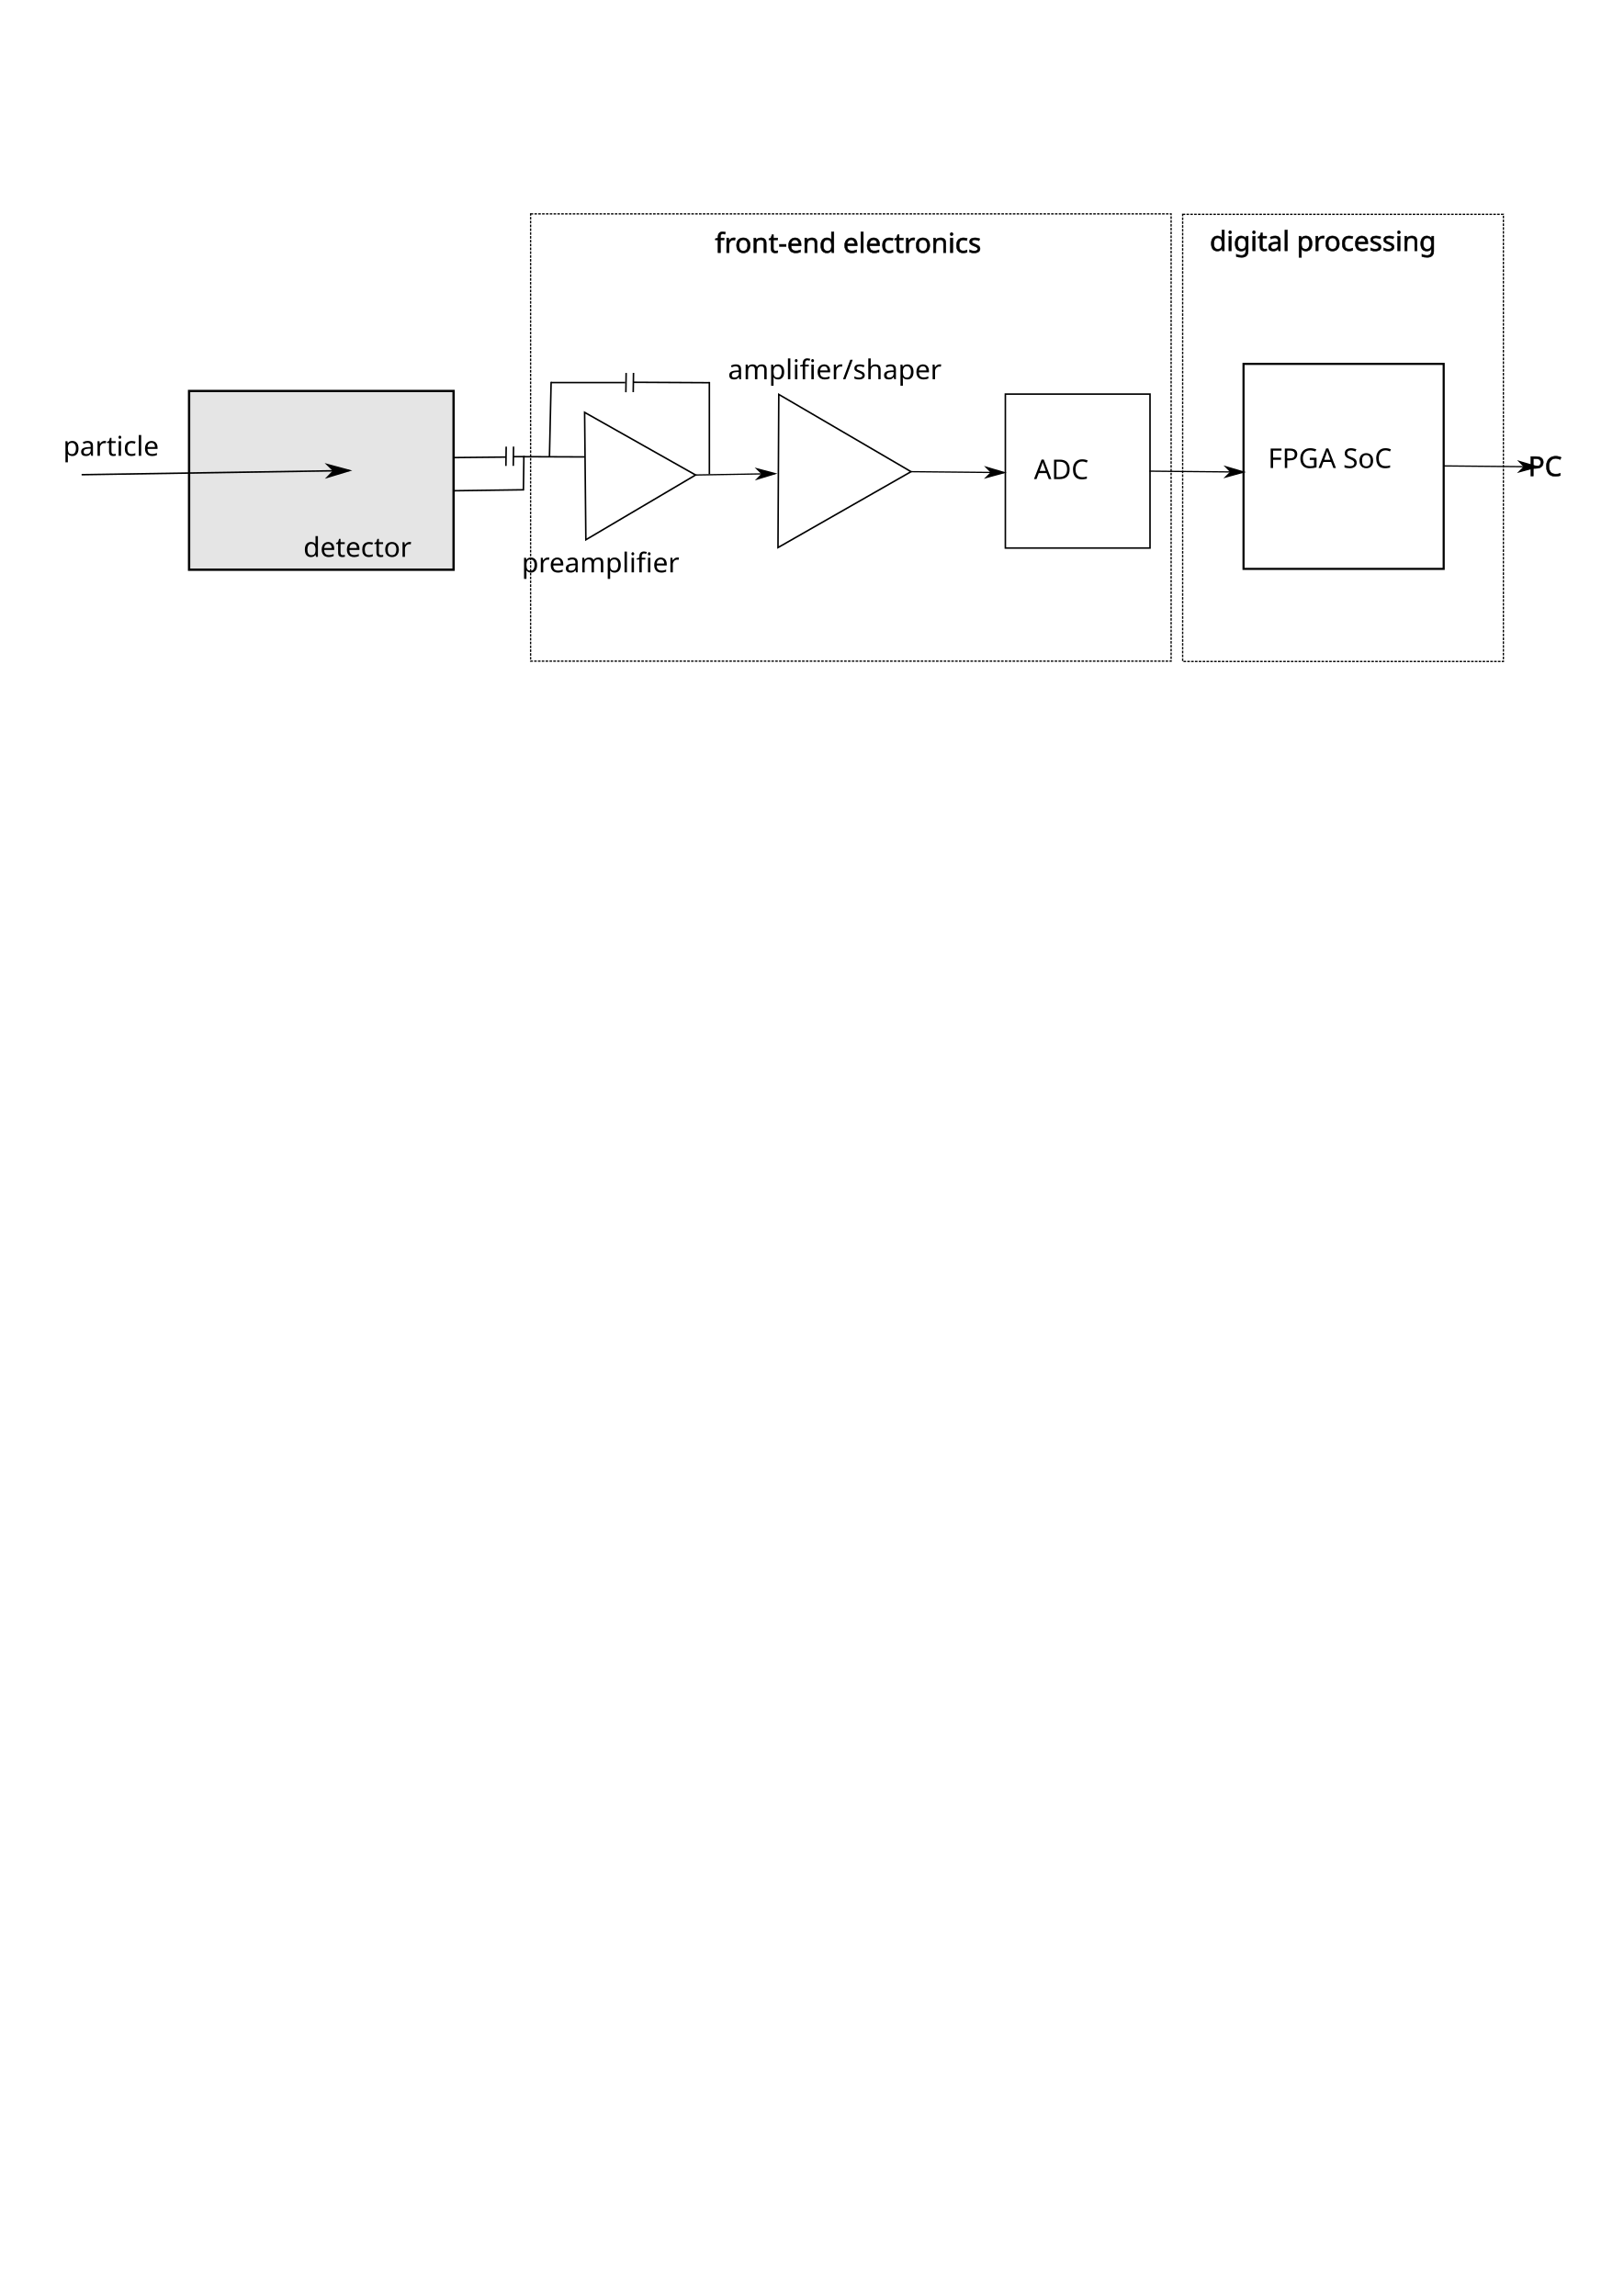
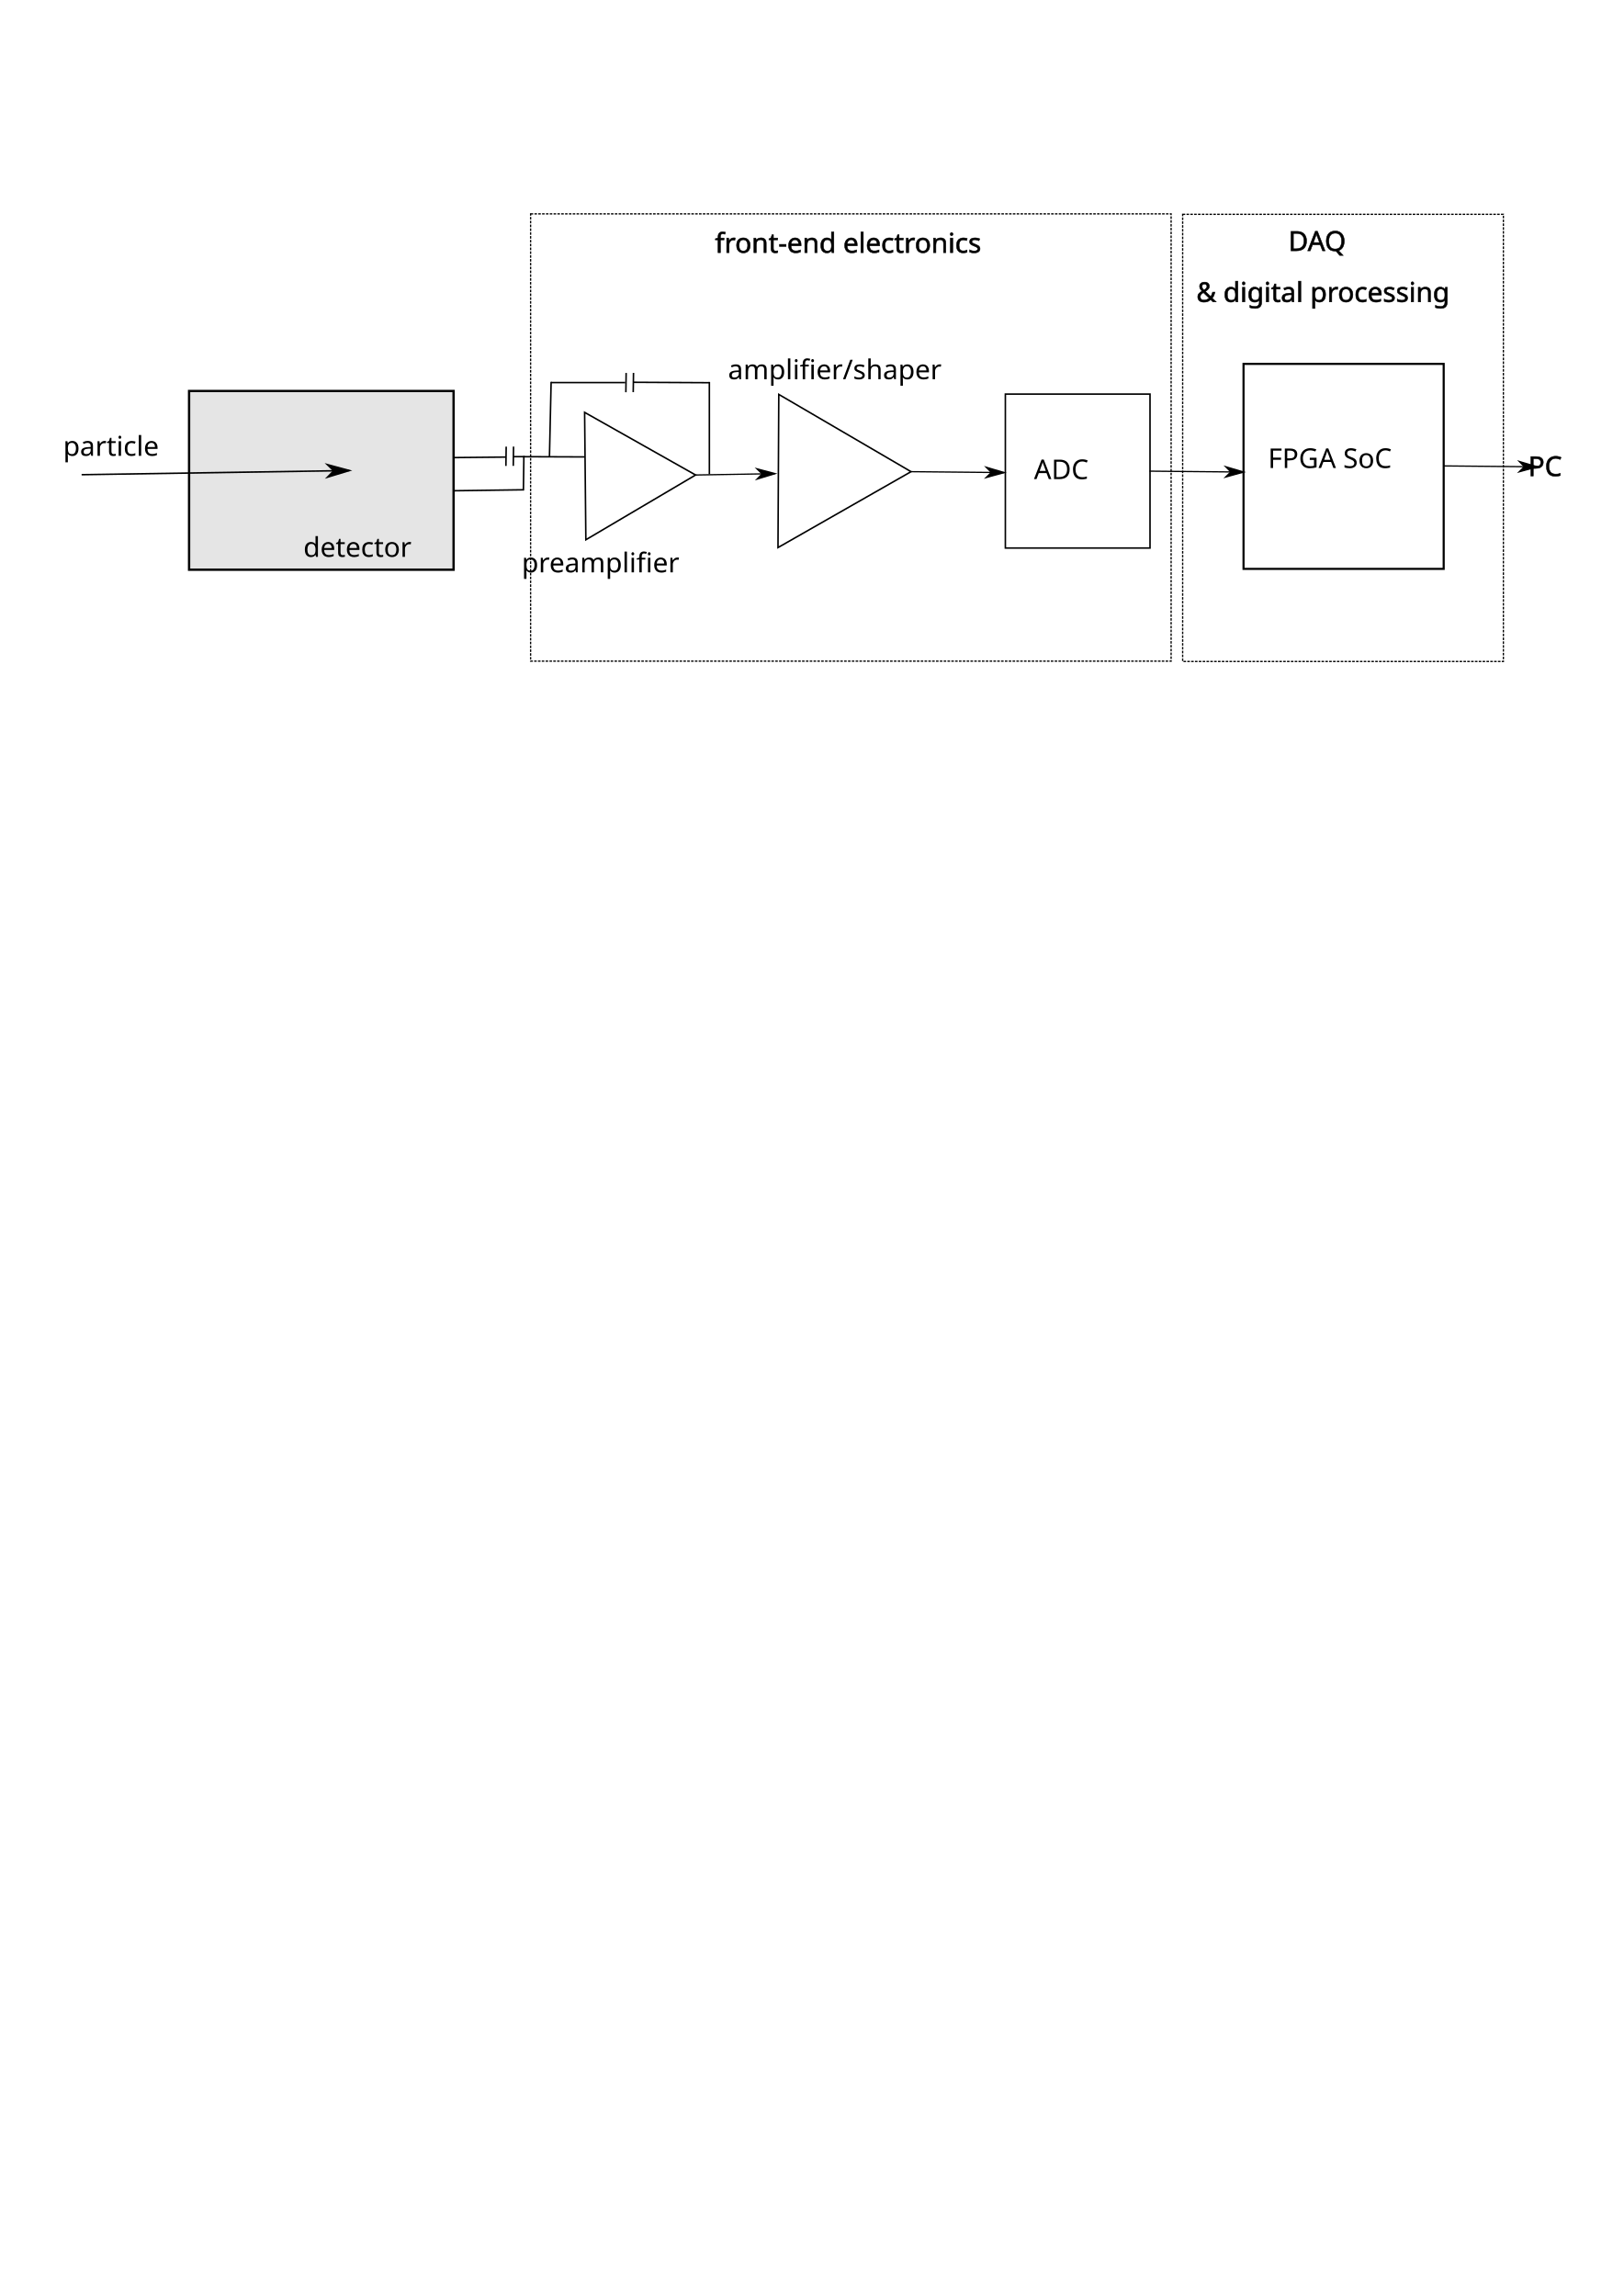
<svg xmlns="http://www.w3.org/2000/svg" xmlns:ns1="http://www.openswatchbook.org/uri/2009/osb" width="210mm" height="297mm" viewBox="0 0 210 297" version="1.1" id="svg14084">
  <defs id="defs14078">
    <marker orient="auto" refY="0.0" refX="0.0" id="marker15036" style="overflow:visible;">
      <path id="path15034" d="M 0.0,0.0 L 5.0,-5.0 L -12.5,0.0 L 5.0,5.0 L 0.0,0.0 z " style="fill-rule:evenodd;stroke:#000000;stroke-width:1pt;stroke-opacity:1;fill:#000000;fill-opacity:1" transform="scale(0.8) rotate(180) translate(12.5,0)" />
    </marker>
    <marker style="overflow:visible;" id="marker14954" refX="0.0" refY="0.0" orient="auto">
      <path transform="scale(0.8) rotate(180) translate(12.5,0)" style="fill-rule:evenodd;stroke:#000000;stroke-width:1pt;stroke-opacity:1;fill:#000000;fill-opacity:1" d="M 0.0,0.0 L 5.0,-5.0 L -12.5,0.0 L 5.0,5.0 L 0.0,0.0 z " id="path14952" />
    </marker>
    <marker orient="auto" refY="0.0" refX="0.0" id="marker14854" style="overflow:visible;">
      <path id="path14852" d="M 0.0,0.0 L 5.0,-5.0 L -12.5,0.0 L 5.0,5.0 L 0.0,0.0 z " style="fill-rule:evenodd;stroke:#000000;stroke-width:1pt;stroke-opacity:1;fill:#000000;fill-opacity:1" transform="scale(0.8) rotate(180) translate(12.5,0)" />
    </marker>
    <marker orient="auto" refY="0.0" refX="0.0" id="Arrow1Lend" style="overflow:visible;">
      <path id="path4548" d="M 0.0,0.0 L 5.0,-5.0 L -12.5,0.0 L 5.0,5.0 L 0.0,0.0 z " style="fill-rule:evenodd;stroke:#000000;stroke-width:1pt;stroke-opacity:1;fill:#000000;fill-opacity:1" transform="scale(0.8) rotate(180) translate(12.5,0)" />
    </marker>
    <linearGradient id="linearGradient14641" ns1:paint="solid">
      <stop style="stop-color:#000000;stop-opacity:1;" offset="0" id="stop14639" />
    </linearGradient>
    <marker orient="auto" refY="0" refX="0" id="marker15036-2" style="overflow:visible">
      <path id="path15034-2" d="M 0,0 5,-5 -12.5,0 5,5 Z" style="fill:#000000;fill-opacity:1;fill-rule:evenodd;stroke:#000000;stroke-width:1pt;stroke-opacity:1" transform="matrix(-0.8,0,0,-0.8,-10,0)" />
    </marker>
  </defs>
  <g id="layer1">
    <rect style="opacity:1;fill:#000000;stroke:#000000;stroke-width:0.3;stroke-miterlimit:4;stroke-dasharray:none;stroke-dashoffset:0;stroke-opacity:1;fill-opacity:0.102" id="rect14094" width="34.21" height="23.119" x="24.455" y="50.577" />
    <path style="opacity:1;fill:none;stroke:#000000;stroke-width:0.2;stroke-miterlimit:4;stroke-dasharray:none;stroke-dashoffset:0;stroke-opacity:1;marker-end:url(#Arrow1Lend)" d="M 10.557,61.402 C 45.169,60.867 45.169,60.867 45.169,60.867" id="path14645" />
    <path style="opacity:1;fill:none;stroke:#000000;stroke-width:0.2;stroke-miterlimit:4;stroke-dasharray:none;stroke-dashoffset:0;stroke-opacity:1" id="path14693" d="M 75.771,69.821 75.611,53.342 89.962,61.443 Z" />
    <path style="opacity:1;fill:none;stroke:#000000;stroke-width:0.2;stroke-miterlimit:4;stroke-dasharray:none;stroke-dashoffset:0;stroke-opacity:1" id="path14693-4" d="m 100.649,70.846 0.046,-19.81 17.133,9.945 z" transform="rotate(0.1600259,106.3909,60.95399)" />
    <rect style="opacity:1;fill:none;stroke:#000000;stroke-width:0.2;stroke-miterlimit:4;stroke-dasharray:none;stroke-dashoffset:0;stroke-opacity:1" id="rect14710" width="18.709" height="19.912" x="130.027" y="50.978" />
    <path style="fill:none;fill-rule:evenodd;stroke:#000000;stroke-width:0.165;stroke-linecap:butt;stroke-linejoin:miter;stroke-miterlimit:3.8;stroke-dasharray:none;stroke-opacity:1;marker-end:url(#marker14854)" d="M 89.962,61.443 100.226,61.268" id="path14712" />
    <path style="fill:none;fill-rule:evenodd;stroke:#000000;stroke-width:0.165;stroke-linecap:butt;stroke-linejoin:miter;stroke-miterlimit:4;stroke-dasharray:none;stroke-opacity:1;marker-end:url(#marker14954)" d="m 117.828,61.013 12.041,0.117" id="path14714" />
    <path style="opacity:1;fill:#00c7b4;fill-opacity:0.102;stroke:#000000;stroke-width:0.2;stroke-miterlimit:4;stroke-dasharray:none;stroke-dashoffset:0;stroke-opacity:1" d="M 58.627,59.193 65.44,59.124" id="path14724" />
    <path style="opacity:1;fill:#00c7b4;fill-opacity:0.102;stroke:#000000;stroke-width:0.2;stroke-miterlimit:4;stroke-dasharray:none;stroke-dashoffset:0;stroke-opacity:1" d="m 58.652,63.482 9.045,-0.126" id="path14724-1" />
    <path style="opacity:1;fill:#00c7b4;fill-opacity:0.102;stroke:#000000;stroke-width:0.2;stroke-miterlimit:4;stroke-dasharray:none;stroke-dashoffset:0;stroke-opacity:1" d="m 65.467,57.778 c -0.036,2.495 -0.036,2.495 -0.036,2.495" id="path14741" />
    <path style="opacity:1;fill:#00c7b4;fill-opacity:0.102;stroke:#000000;stroke-width:0.2;stroke-miterlimit:4;stroke-dasharray:none;stroke-dashoffset:0;stroke-opacity:1" d="m 66.419,57.769 c -0.036,2.495 -0.036,2.495 -0.036,2.495" id="path14741-4" />
    <path style="opacity:1;fill:#00c7b4;fill-opacity:0.102;stroke:#000000;stroke-width:0.2;stroke-miterlimit:4;stroke-dasharray:none;stroke-dashoffset:0;stroke-opacity:1" d="m 66.419,59.07 9.206,0.036" id="path14758" />
    <path style="opacity:1;fill:#00c7b4;fill-opacity:0.102;stroke:#000000;stroke-width:0.2;stroke-miterlimit:4;stroke-dasharray:none;stroke-dashoffset:0;stroke-opacity:1" d="m 67.694,63.455 c 0.068,-4.322 0.057,-4.475 0.057,-4.475" id="path14760" />
    <path style="opacity:1;fill:#00c7b4;fill-opacity:0.102;stroke:#000000;stroke-width:0.2;stroke-miterlimit:4;stroke-dasharray:none;stroke-dashoffset:0;stroke-opacity:1" d="m 80.982,48.244 c -0.036,2.495 -0.036,2.495 -0.036,2.495" id="path14741-5" />
    <path style="opacity:1;fill:#00c7b4;fill-opacity:0.102;stroke:#000000;stroke-width:0.2;stroke-miterlimit:4;stroke-dasharray:none;stroke-dashoffset:0;stroke-opacity:1" d="m 81.933,48.235 c -0.036,2.495 -0.036,2.495 -0.036,2.495" id="path14741-4-7" />
    <path style="opacity:1;fill:#00c7b4;fill-opacity:0.102;stroke:#000000;stroke-width:0.2;stroke-miterlimit:4;stroke-dasharray:none;stroke-dashoffset:0;stroke-opacity:1" d="m 80.865,49.487 c -9.583,0 -9.583,0 -9.583,0" id="path14798" />
    <path style="opacity:1;fill:#00c7b4;fill-opacity:0.102;stroke:#000000;stroke-width:0.2;stroke-miterlimit:4;stroke-dasharray:none;stroke-dashoffset:0;stroke-opacity:1" d="m 71.28,49.389 c -0.215,9.511 -0.215,9.644 -0.215,9.644" id="path14800" />
    <path style="opacity:1;fill:#00c7b4;fill-opacity:0.102;stroke:#000000;stroke-width:0.2;stroke-miterlimit:4;stroke-dasharray:none;stroke-dashoffset:0;stroke-opacity:1" d="m 81.969,49.451 9.78,0.054" id="path14802" />
    <path style="opacity:1;fill:#00c7b4;fill-opacity:0.102;stroke:#000000;stroke-width:0.2;stroke-miterlimit:4;stroke-dasharray:none;stroke-dashoffset:0;stroke-opacity:1" d="m 91.744,49.402 0.003,11.948" id="path14804" />
    <rect style="opacity:1;fill:none;stroke:#000000;stroke-width:0.271;stroke-miterlimit:4;stroke-dasharray:none;stroke-dashoffset:0;stroke-opacity:1" id="rect14710-2" width="25.888" height="26.516" x="160.83" y="47.071" />
    <path style="fill:none;fill-rule:evenodd;stroke:#000000;stroke-width:0.165;stroke-linecap:butt;stroke-linejoin:miter;stroke-miterlimit:4;stroke-dasharray:none;stroke-opacity:1;marker-end:url(#marker15036)" d="m 148.668,60.946 12.174,0.117" id="path14714-9" />
    <text xml:space="preserve" style="font-style:normal;font-variant:normal;font-weight:normal;font-stretch:normal;font-size:3.528px;line-height:6.615px;font-family:sans-serif;-inkscape-font-specification:sans-serif;text-align:center;text-anchor:middle;opacity:1;fill:#000000;fill-opacity:1;stroke:#000000;stroke-width:0;stroke-miterlimit:4;stroke-dasharray:none;stroke-dashoffset:0;stroke-opacity:1" x="48.526" y="72.028" id="text14826">
      <tspan id="tspan14824" x="48.526" y="72.028" style="font-size:3.528px;fill:#000000;fill-opacity:1;stroke-width:0;stroke-miterlimit:4;stroke-dasharray:none">detector</tspan>
    </text>
    <text xml:space="preserve" style="font-style:normal;font-variant:normal;font-weight:normal;font-stretch:normal;font-size:3.528px;line-height:6.615px;font-family:sans-serif;-inkscape-font-specification:sans-serif;text-align:center;text-anchor:middle;opacity:1;fill:#000000;fill-opacity:1;stroke:#000000;stroke-width:0;stroke-miterlimit:4;stroke-dasharray:none;stroke-dashoffset:0;stroke-opacity:1" x="16.654" y="58.963" id="text14830">
      <tspan id="tspan14828" x="16.654" y="58.963" style="stroke-width:0">particle</tspan>
    </text>
    <text xml:space="preserve" style="font-style:normal;font-variant:normal;font-weight:normal;font-stretch:normal;font-size:3.528px;line-height:6.615px;font-family:sans-serif;-inkscape-font-specification:sans-serif;text-align:center;text-anchor:middle;opacity:1;fill:#000000;fill-opacity:1;stroke:#000000;stroke-width:0;stroke-miterlimit:4;stroke-dasharray:none;stroke-dashoffset:0;stroke-opacity:1" x="79.968" y="74.037" id="text14834">
      <tspan id="tspan14832" x="79.968" y="74.037" style="stroke-width:0">preamplifier</tspan>
    </text>
    <text xml:space="preserve" style="font-style:normal;font-variant:normal;font-weight:normal;font-stretch:normal;font-size:3.528px;line-height:6.615px;font-family:sans-serif;-inkscape-font-specification:sans-serif;text-align:center;text-anchor:middle;opacity:1;fill:#000000;fill-opacity:1;stroke:#000000;stroke-width:0;stroke-miterlimit:4;stroke-dasharray:none;stroke-dashoffset:0;stroke-opacity:1" x="110.261" y="49.057" id="text14838">
      <tspan id="tspan14836" x="110.261" y="49.057" style="stroke-width:0">amplifier/shaper</tspan>
    </text>
    <text xml:space="preserve" style="font-style:normal;font-variant:normal;font-weight:normal;font-stretch:normal;font-size:3.528px;line-height:6.615px;font-family:sans-serif;-inkscape-font-specification:sans-serif;text-align:center;text-anchor:middle;opacity:1;fill:#000000;fill-opacity:1;stroke:#000000;stroke-width:0;stroke-miterlimit:4;stroke-dasharray:none;stroke-dashoffset:0;stroke-opacity:1" x="139.549" y="61.978" id="text14842">
      <tspan id="tspan14840" x="139.549" y="61.978" style="stroke-width:0">ADC</tspan>
    </text>
    <text xml:space="preserve" style="font-style:normal;font-variant:normal;font-weight:normal;font-stretch:normal;font-size:3.528px;line-height:6.615px;font-family:sans-serif;-inkscape-font-specification:sans-serif;text-align:center;text-anchor:middle;opacity:1;fill:#000000;fill-opacity:1;stroke:#000000;stroke-width:0;stroke-miterlimit:4;stroke-dasharray:none;stroke-dashoffset:0;stroke-opacity:1" x="174.293" y="60.542" id="text14846">
      <tspan x="174.293" y="60.542" style="stroke-width:0" id="tspan14848">FPGA SoC</tspan>
    </text>
    <rect style="opacity:1;fill:none;fill-opacity:1;stroke:#000000;stroke-width:0.165;stroke-miterlimit:4;stroke-dasharray:0.33, 0.165;stroke-dashoffset:0;stroke-opacity:1" id="rect15122" width="82.839" height="57.858" x="68.626" y="27.665" />
    <text xml:space="preserve" style="font-style:normal;font-variant:normal;font-weight:normal;font-stretch:normal;font-size:3.528px;line-height:6.615px;font-family:sans-serif;-inkscape-font-specification:sans-serif;text-align:center;text-anchor:middle;opacity:1;fill:#000000;fill-opacity:1;stroke:#000000;stroke-width:0.065;stroke-miterlimit:4;stroke-dasharray:none;stroke-dashoffset:0;stroke-opacity:1" x="111.984" y="32.69" id="text15126">
      <tspan id="tspan15124" x="111.984" y="32.69" style="stroke-width:0.065;stroke-miterlimit:4;stroke-dasharray:none;stroke-dashoffset:0;fill:#000000;fill-opacity:1">front-end electronics</tspan>
    </text>
    <rect style="opacity:1;fill:none;fill-opacity:1;stroke:#000000;stroke-width:0.165;stroke-miterlimit:4;stroke-dasharray:0.331, 0.165;stroke-dashoffset:0;stroke-opacity:1" id="rect15122-6" width="41.481" height="57.841" x="152.958" y="27.723" />
    <text xml:space="preserve" style="font-style:normal;font-variant:normal;font-weight:normal;font-stretch:normal;font-size:3.528px;line-height:6.615px;font-family:sans-serif;-inkscape-font-specification:sans-serif;text-align:center;text-anchor:middle;opacity:1;fill:#000000;fill-opacity:1;stroke:#000000;stroke-width:0.065;stroke-miterlimit:4;stroke-dasharray:none;stroke-dashoffset:0;stroke-opacity:1" x="173.394" y="32.443" id="text15151">
-       <tspan id="tspan15149" x="173.394" y="32.443" style="stroke-width:0.065">digital processing</tspan>
+       <tspan id="tspan15149" x="174.014" y="32.443" style="stroke-width:0.065">DAQ </tspan>
+       <tspan x="173.394" y="39.057" style="stroke-width:0.065" id="tspan5100">&amp; digital processing</tspan>
    </text>
    <path style="fill:none;fill-rule:evenodd;stroke:#000000;stroke-width:0.165;stroke-linecap:butt;stroke-linejoin:miter;stroke-miterlimit:4;stroke-dasharray:none;stroke-opacity:1;marker-end:url(#marker15036-2)" d="m 186.639,60.268 12.174,0.117" id="path14714-9-2" />
    <text xml:space="preserve" style="font-style:normal;font-variant:normal;font-weight:normal;font-stretch:normal;font-size:3.528px;line-height:6.615px;font-family:sans-serif;-inkscape-font-specification:sans-serif;text-align:center;text-anchor:middle;opacity:1;fill:#000000;fill-opacity:1;stroke:#000000;stroke-width:0.065;stroke-miterlimit:4;stroke-dasharray:none;stroke-dashoffset:0;stroke-opacity:1" x="202.123" y="61.578" id="text16134">
      <tspan id="tspan16132" x="202.123" y="61.578" style="stroke-width:0.065">PC</tspan>
    </text>
  </g>
</svg>
